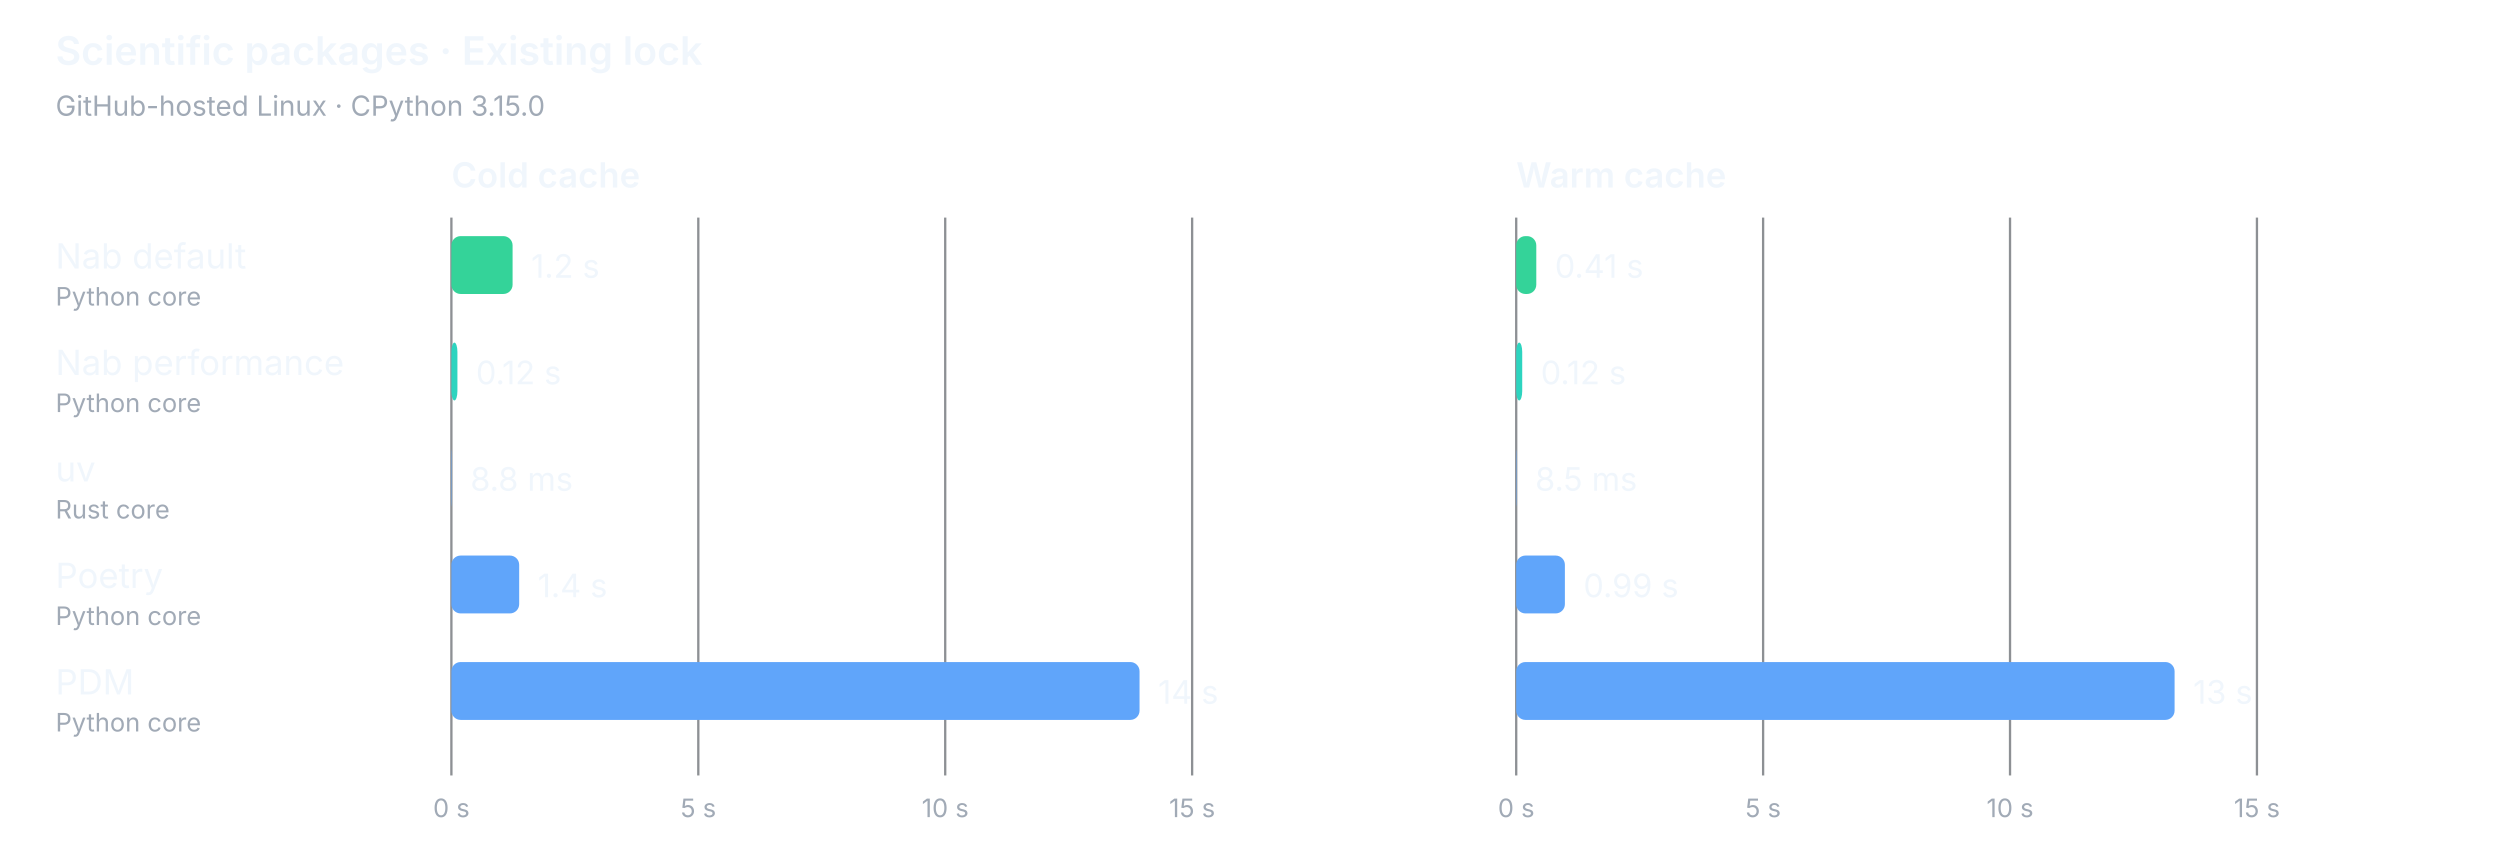
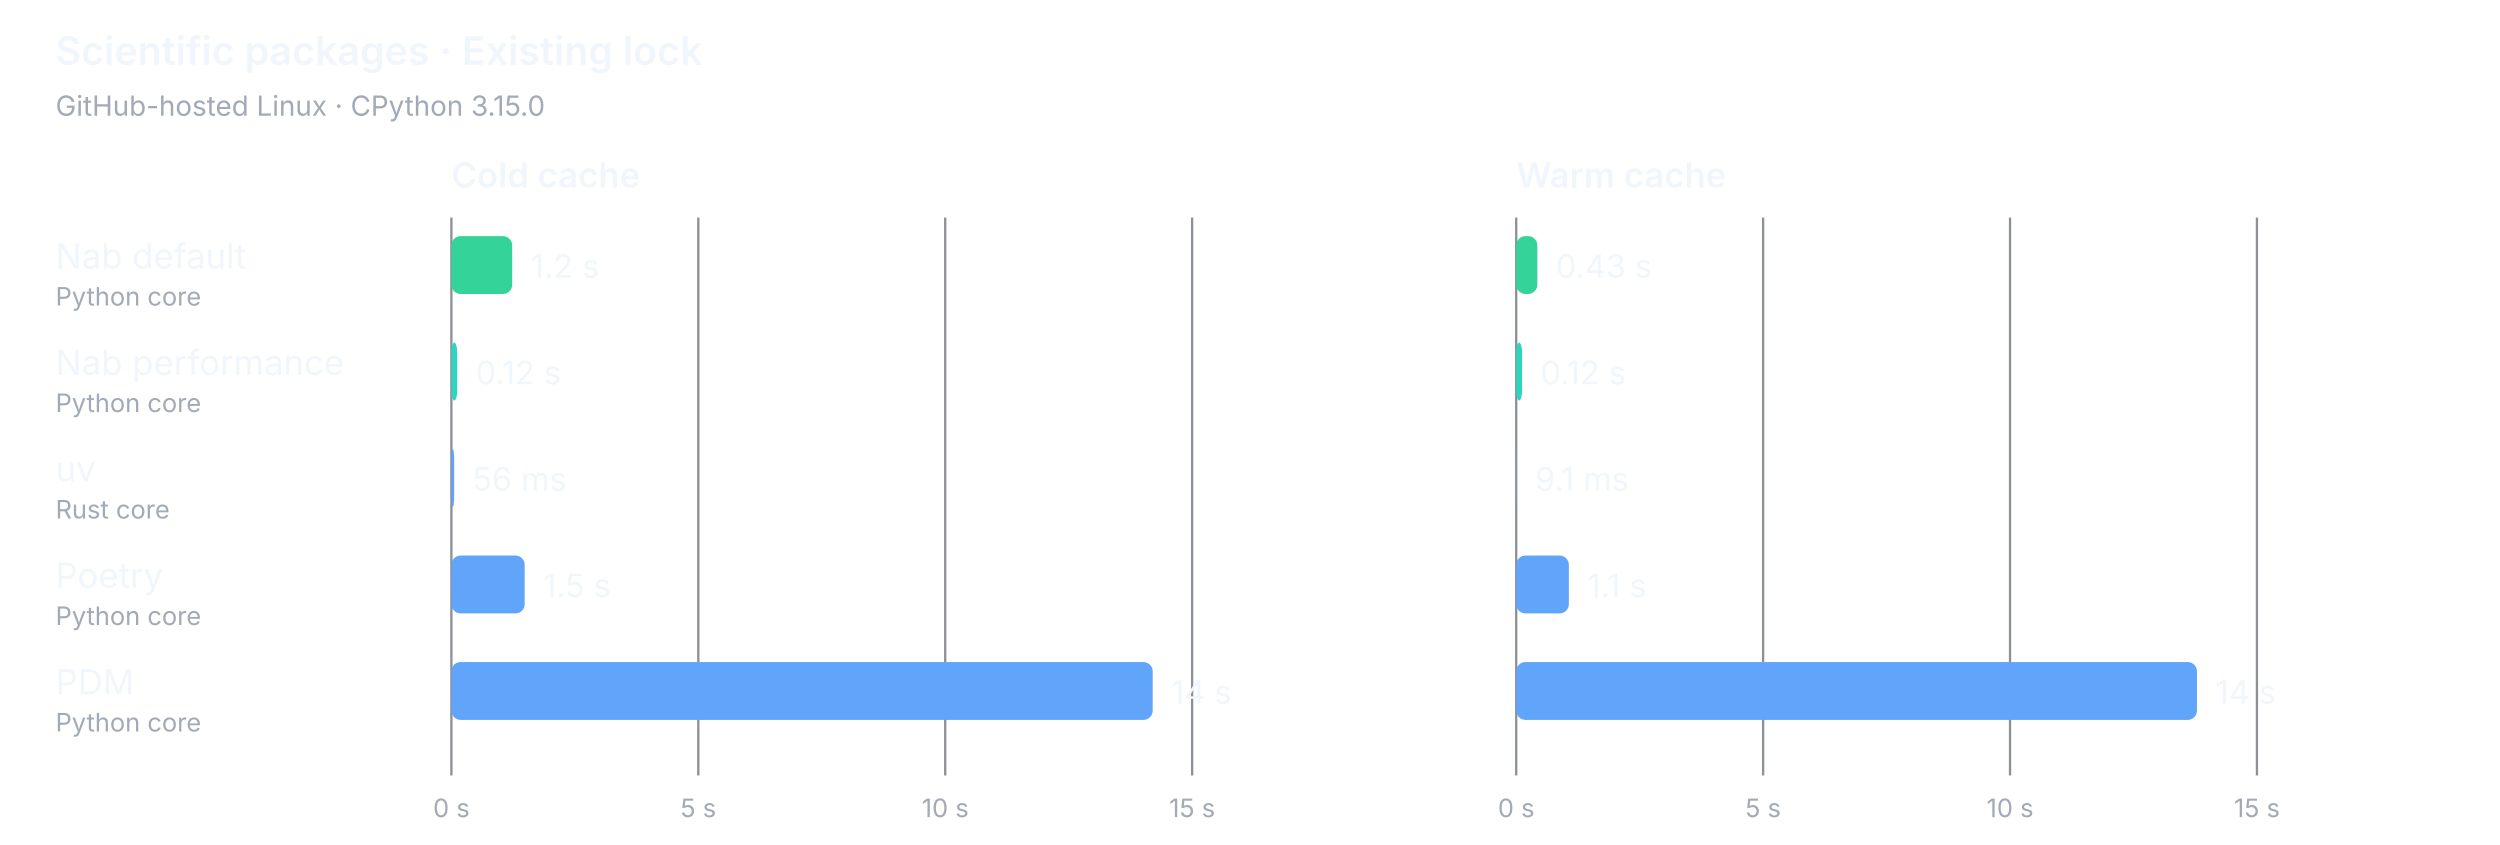
<svg xmlns="http://www.w3.org/2000/svg" width="1080" height="365" viewBox="0 0 1080 365" role="img" aria-labelledby="title desc">
  <g font-family="-apple-system, BlinkMacSystemFont, Segoe UI, sans-serif">
    <text x="24" y="28" fill="#f0f6fc" font-size="17" font-weight="600">Scientific packages · Existing lock</text>
    <text x="24" y="50" fill="#a1aab6" font-size="12">GitHub-hosted Linux · CPython 3.15.0</text>
    <text x="195" y="81" fill="#f0f6fc" font-size="15" font-weight="600">Cold cache</text>
    <path d="M195.000 94V335" stroke="#30363d" stroke-opacity="0.55" />
    <text x="195.000" y="353" fill="#a1aab6" font-size="11" text-anchor="middle">0 s</text>
    <path d="M301.667 94V335" stroke="#30363d" stroke-opacity="0.55" />
    <text x="301.667" y="353" fill="#a1aab6" font-size="11" text-anchor="middle">5 s</text>
    <path d="M408.333 94V335" stroke="#30363d" stroke-opacity="0.55" />
    <text x="408.333" y="353" fill="#a1aab6" font-size="11" text-anchor="middle">10 s</text>
    <path d="M515.000 94V335" stroke="#30363d" stroke-opacity="0.55" />
    <text x="515.000" y="353" fill="#a1aab6" font-size="11" text-anchor="middle">15 s</text>
-     <rect id="cold-nab-default" x="195" y="102" width="26.439" height="25" rx="4" fill="#34d399" />
-     <text x="229.439" y="120" fill="#f0f6fc" font-size="14">1.2 s</text>
-     <rect id="cold-nab-performance" x="195" y="148" width="2.607" height="25" rx="4" fill="#2dd4bf" />
-     <text x="205.607" y="166" fill="#f0f6fc" font-size="14">0.12 s</text>
-     <rect id="cold-uv" x="195" y="194" width="0.187" height="25" rx="4" fill="#60a5fa" />
-     <text x="203.187" y="212" fill="#f0f6fc" font-size="14">8.8 ms</text>
-     <rect id="cold-poetry" x="195" y="240" width="29.286" height="25" rx="4" fill="#60a5fa" />
-     <text x="232.286" y="258" fill="#f0f6fc" font-size="14">1.4 s</text>
-     <rect id="cold-pdm" x="195" y="286" width="297.288" height="25" rx="4" fill="#60a5fa" />
-     <text x="500.288" y="304" fill="#f0f6fc" font-size="14">14 s</text>
+     <rect id="cold-nab-default" x="195" y="102" width="26.269" height="25" rx="4" fill="#34d399" />
+     <text x="229.269" y="120" fill="#f0f6fc" font-size="14">1.2 s</text>
+     <rect id="cold-nab-performance" x="195" y="148" width="2.499" height="25" rx="4" fill="#2dd4bf" />
+     <text x="205.499" y="166" fill="#f0f6fc" font-size="14">0.12 s</text>
+     <rect id="cold-uv" x="195" y="194" width="1.203" height="25" rx="4" fill="#60a5fa" />
+     <text x="204.203" y="212" fill="#f0f6fc" font-size="14">56 ms</text>
+     <rect id="cold-poetry" x="195" y="240" width="31.664" height="25" rx="4" fill="#60a5fa" />
+     <text x="234.664" y="258" fill="#f0f6fc" font-size="14">1.5 s</text>
+     <rect id="cold-pdm" x="195" y="286" width="302.965" height="25" rx="4" fill="#60a5fa" />
+     <text x="505.965" y="304" fill="#f0f6fc" font-size="14">14 s</text>
    <text x="655" y="81" fill="#f0f6fc" font-size="15" font-weight="600">Warm cache</text>
    <path d="M655.000 94V335" stroke="#30363d" stroke-opacity="0.55" />
    <text x="655.000" y="353" fill="#a1aab6" font-size="11" text-anchor="middle">0 s</text>
    <path d="M761.667 94V335" stroke="#30363d" stroke-opacity="0.55" />
    <text x="761.667" y="353" fill="#a1aab6" font-size="11" text-anchor="middle">5 s</text>
    <path d="M868.333 94V335" stroke="#30363d" stroke-opacity="0.55" />
    <text x="868.333" y="353" fill="#a1aab6" font-size="11" text-anchor="middle">10 s</text>
    <path d="M975.000 94V335" stroke="#30363d" stroke-opacity="0.55" />
    <text x="975.000" y="353" fill="#a1aab6" font-size="11" text-anchor="middle">15 s</text>
-     <rect id="hot-nab-default" x="655" y="102" width="8.677" height="25" rx="4" fill="#34d399" />
-     <text x="671.677" y="120" fill="#f0f6fc" font-size="14">0.41 s</text>
-     <rect id="hot-nab-performance" x="655" y="148" width="2.601" height="25" rx="4" fill="#2dd4bf" />
-     <text x="665.601" y="166" fill="#f0f6fc" font-size="14">0.12 s</text>
-     <rect id="hot-uv" x="655" y="194" width="0.182" height="25" rx="4" fill="#60a5fa" />
-     <text x="663.182" y="212" fill="#f0f6fc" font-size="14">8.5 ms</text>
-     <rect id="hot-poetry" x="655" y="240" width="21.034" height="25" rx="4" fill="#60a5fa" />
-     <text x="684.034" y="258" fill="#f0f6fc" font-size="14">0.99 s</text>
-     <rect id="hot-pdm" x="655" y="286" width="284.423" height="25" rx="4" fill="#60a5fa" />
-     <text x="947.423" y="304" fill="#f0f6fc" font-size="14">13 s</text>
+     <rect id="hot-nab-default" x="655" y="102" width="9.134" height="25" rx="4" fill="#34d399" />
+     <text x="672.134" y="120" fill="#f0f6fc" font-size="14">0.43 s</text>
+     <rect id="hot-nab-performance" x="655" y="148" width="2.515" height="25" rx="4" fill="#2dd4bf" />
+     <text x="665.515" y="166" fill="#f0f6fc" font-size="14">0.12 s</text>
+     <rect id="hot-uv" x="655" y="194" width="0.195" height="25" rx="4" fill="#60a5fa" />
+     <text x="663.195" y="212" fill="#f0f6fc" font-size="14">9.1 ms</text>
+     <rect id="hot-poetry" x="655" y="240" width="22.745" height="25" rx="4" fill="#60a5fa" />
+     <text x="685.745" y="258" fill="#f0f6fc" font-size="14">1.1 s</text>
+     <rect id="hot-pdm" x="655" y="286" width="294.089" height="25" rx="4" fill="#60a5fa" />
+     <text x="957.089" y="304" fill="#f0f6fc" font-size="14">14 s</text>
    <text x="24" y="116" fill="#f0f6fc" font-size="15">Nab default</text>
    <text x="24" y="132" fill="#a1aab6" font-size="11">Python core</text>
    <text x="24" y="162" fill="#f0f6fc" font-size="15">Nab performance</text>
    <text x="24" y="178" fill="#a1aab6" font-size="11">Python core</text>
    <text x="24" y="208" fill="#f0f6fc" font-size="15">uv</text>
    <text x="24" y="224" fill="#a1aab6" font-size="11">Rust core</text>
    <text x="24" y="254" fill="#f0f6fc" font-size="15">Poetry</text>
    <text x="24" y="270" fill="#a1aab6" font-size="11">Python core</text>
    <text x="24" y="300" fill="#f0f6fc" font-size="15">PDM</text>
    <text x="24" y="316" fill="#a1aab6" font-size="11">Python core</text>
  </g>
</svg>
